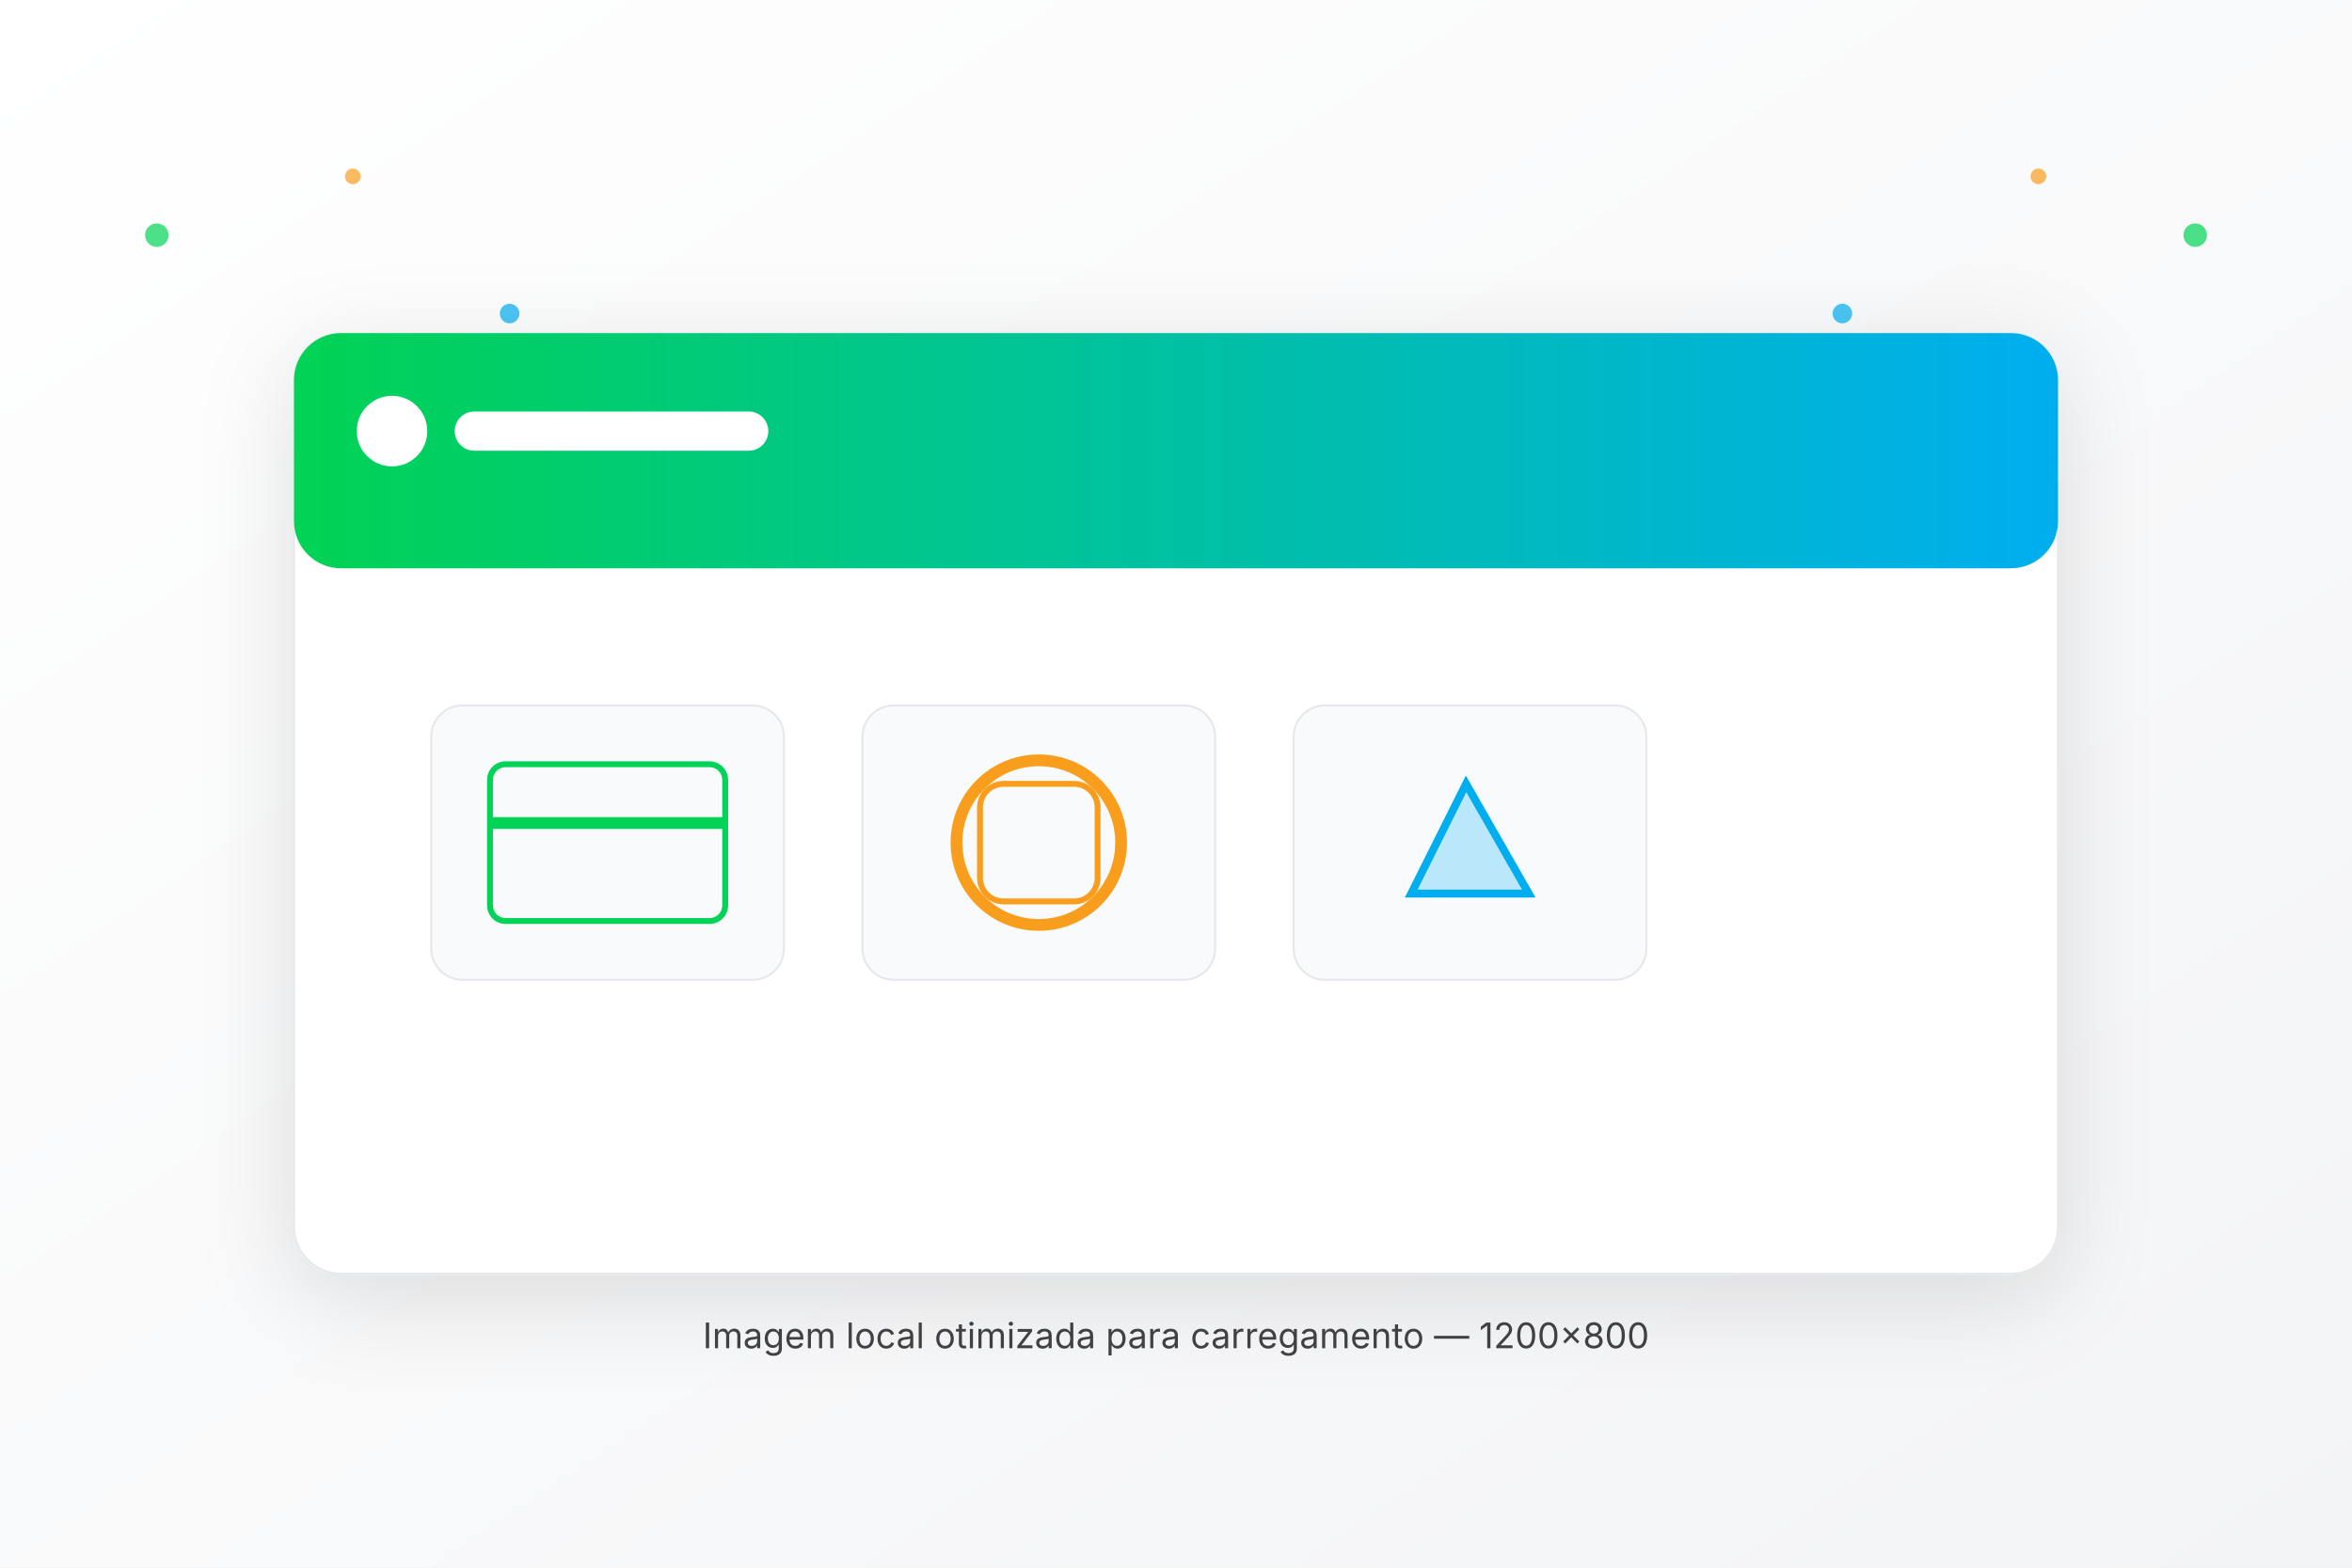
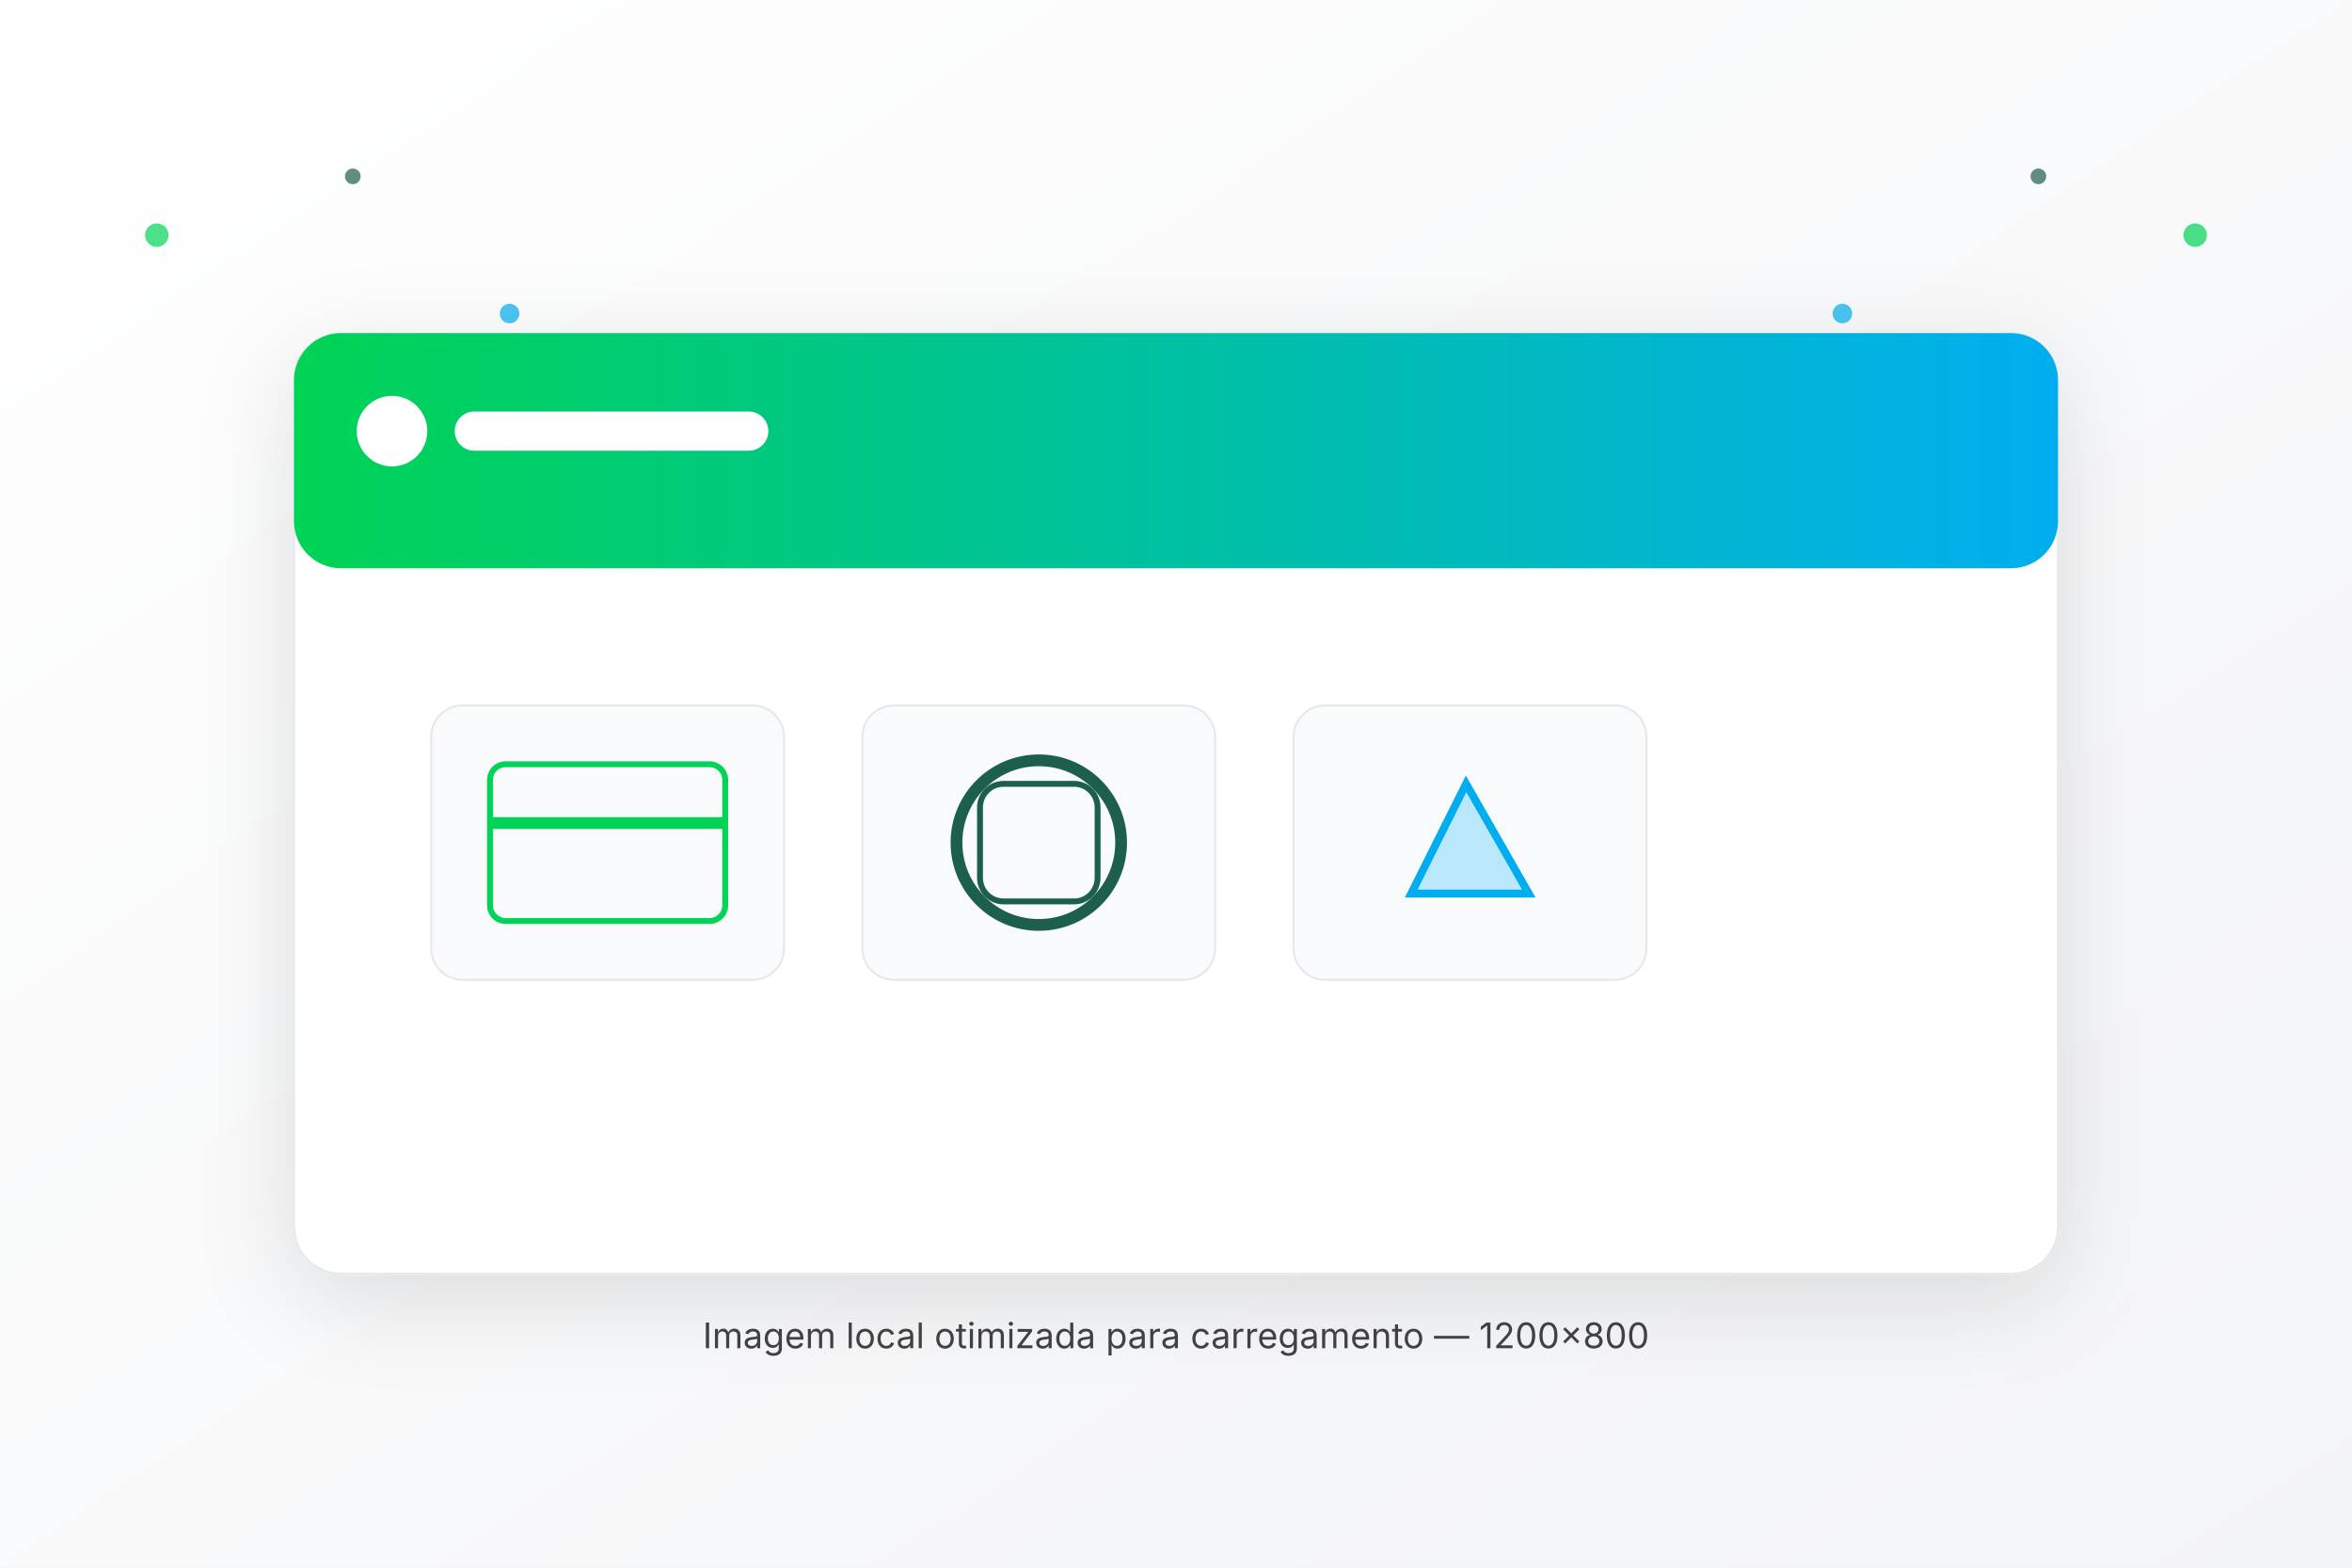
<svg xmlns="http://www.w3.org/2000/svg" width="1200" height="800" viewBox="0 0 1200 800">
  <defs>
    <linearGradient id="bg" x1="0" y1="0" x2="1" y2="1">
      <stop offset="0" stop-color="#ffffff" />
      <stop offset="1" stop-color="#f3f4f6" />
    </linearGradient>
    <linearGradient id="accent" x1="0" y1="0" x2="1" y2="0">
      <stop offset="0" stop-color="#00d355" />
      <stop offset="1" stop-color="#00AEEF" />
    </linearGradient>
    <style>
      .shadow { filter: drop-shadow(0 12px 24px rgba(0,0,0,.12)); }
      .text { font-family: Inter, Arial, sans-serif; fill:#414042 }
    </style>
  </defs>
  <rect width="1200" height="800" fill="url(#bg)" />
  <g opacity=".7">
    <circle cx="80" cy="120" r="6" fill="#00d355" />
-     <circle cx="180" cy="90" r="4" fill="#F99D1C" />
+     <circle cx="180" cy="90" r="4" fill="#1F5E4B" />
    <circle cx="260" cy="160" r="5" fill="#00AEEF" />
    <circle cx="1120" cy="120" r="6" fill="#00d355" />
-     <circle cx="1040" cy="90" r="4" fill="#F99D1C" />
+     <circle cx="1040" cy="90" r="4" fill="#1F5E4B" />
    <circle cx="940" cy="160" r="5" fill="#00AEEF" />
  </g>
  <g class="shadow">
    <rect x="150" y="170" rx="24" ry="24" width="900" height="480" fill="#fff" stroke="#e5e7eb" />
    <rect x="150" y="170" rx="24" ry="24" width="900" height="120" fill="url(#accent)" />
    <g transform="translate(200,220)">
      <circle cx="0" cy="0" r="18" fill="#fff" />
      <rect x="32" y="-10" width="160" height="20" rx="10" fill="#fff" />
    </g>
    <g transform="translate(220,360)">
      <g>
        <rect x="0" y="0" width="180" height="140" rx="16" fill="#f8fafc" stroke="#e5e7eb" />
        <path d="M30 60 h120" stroke="#00d355" stroke-width="6" />
        <rect x="30" y="30" width="120" height="80" rx="8" fill="none" stroke="#00d355" stroke-width="3" />
      </g>
      <g transform="translate(220,0)">
        <rect x="0" y="0" width="180" height="140" rx="16" fill="#f8fafc" stroke="#e5e7eb" />
-         <circle cx="90" cy="70" r="42" fill="none" stroke="#F99D1C" stroke-width="6" />
-         <rect x="60" y="40" width="60" height="60" rx="12" fill="none" stroke="#F99D1C" stroke-width="3" />
+         <circle cx="90" cy="70" r="42" fill="none" stroke="#1F5E4B" stroke-width="6" />
+         <rect x="60" y="40" width="60" height="60" rx="12" fill="none" stroke="#1F5E4B" stroke-width="3" />
      </g>
      <g transform="translate(440,0)">
        <rect x="0" y="0" width="180" height="140" rx="16" fill="#f8fafc" stroke="#e5e7eb" />
        <path d="M60 96 l28 -56 l32 56 z" fill="#00AEEF" opacity=".25" />
        <path d="M60 96 l28 -56 l32 56 z" fill="none" stroke="#00AEEF" stroke-width="4" />
      </g>
    </g>
  </g>
  <text x="50%" y="86%" text-anchor="middle" class="text" font-size="18">Imagem local otimizada para carregamento — 1200×800</text>
</svg>
